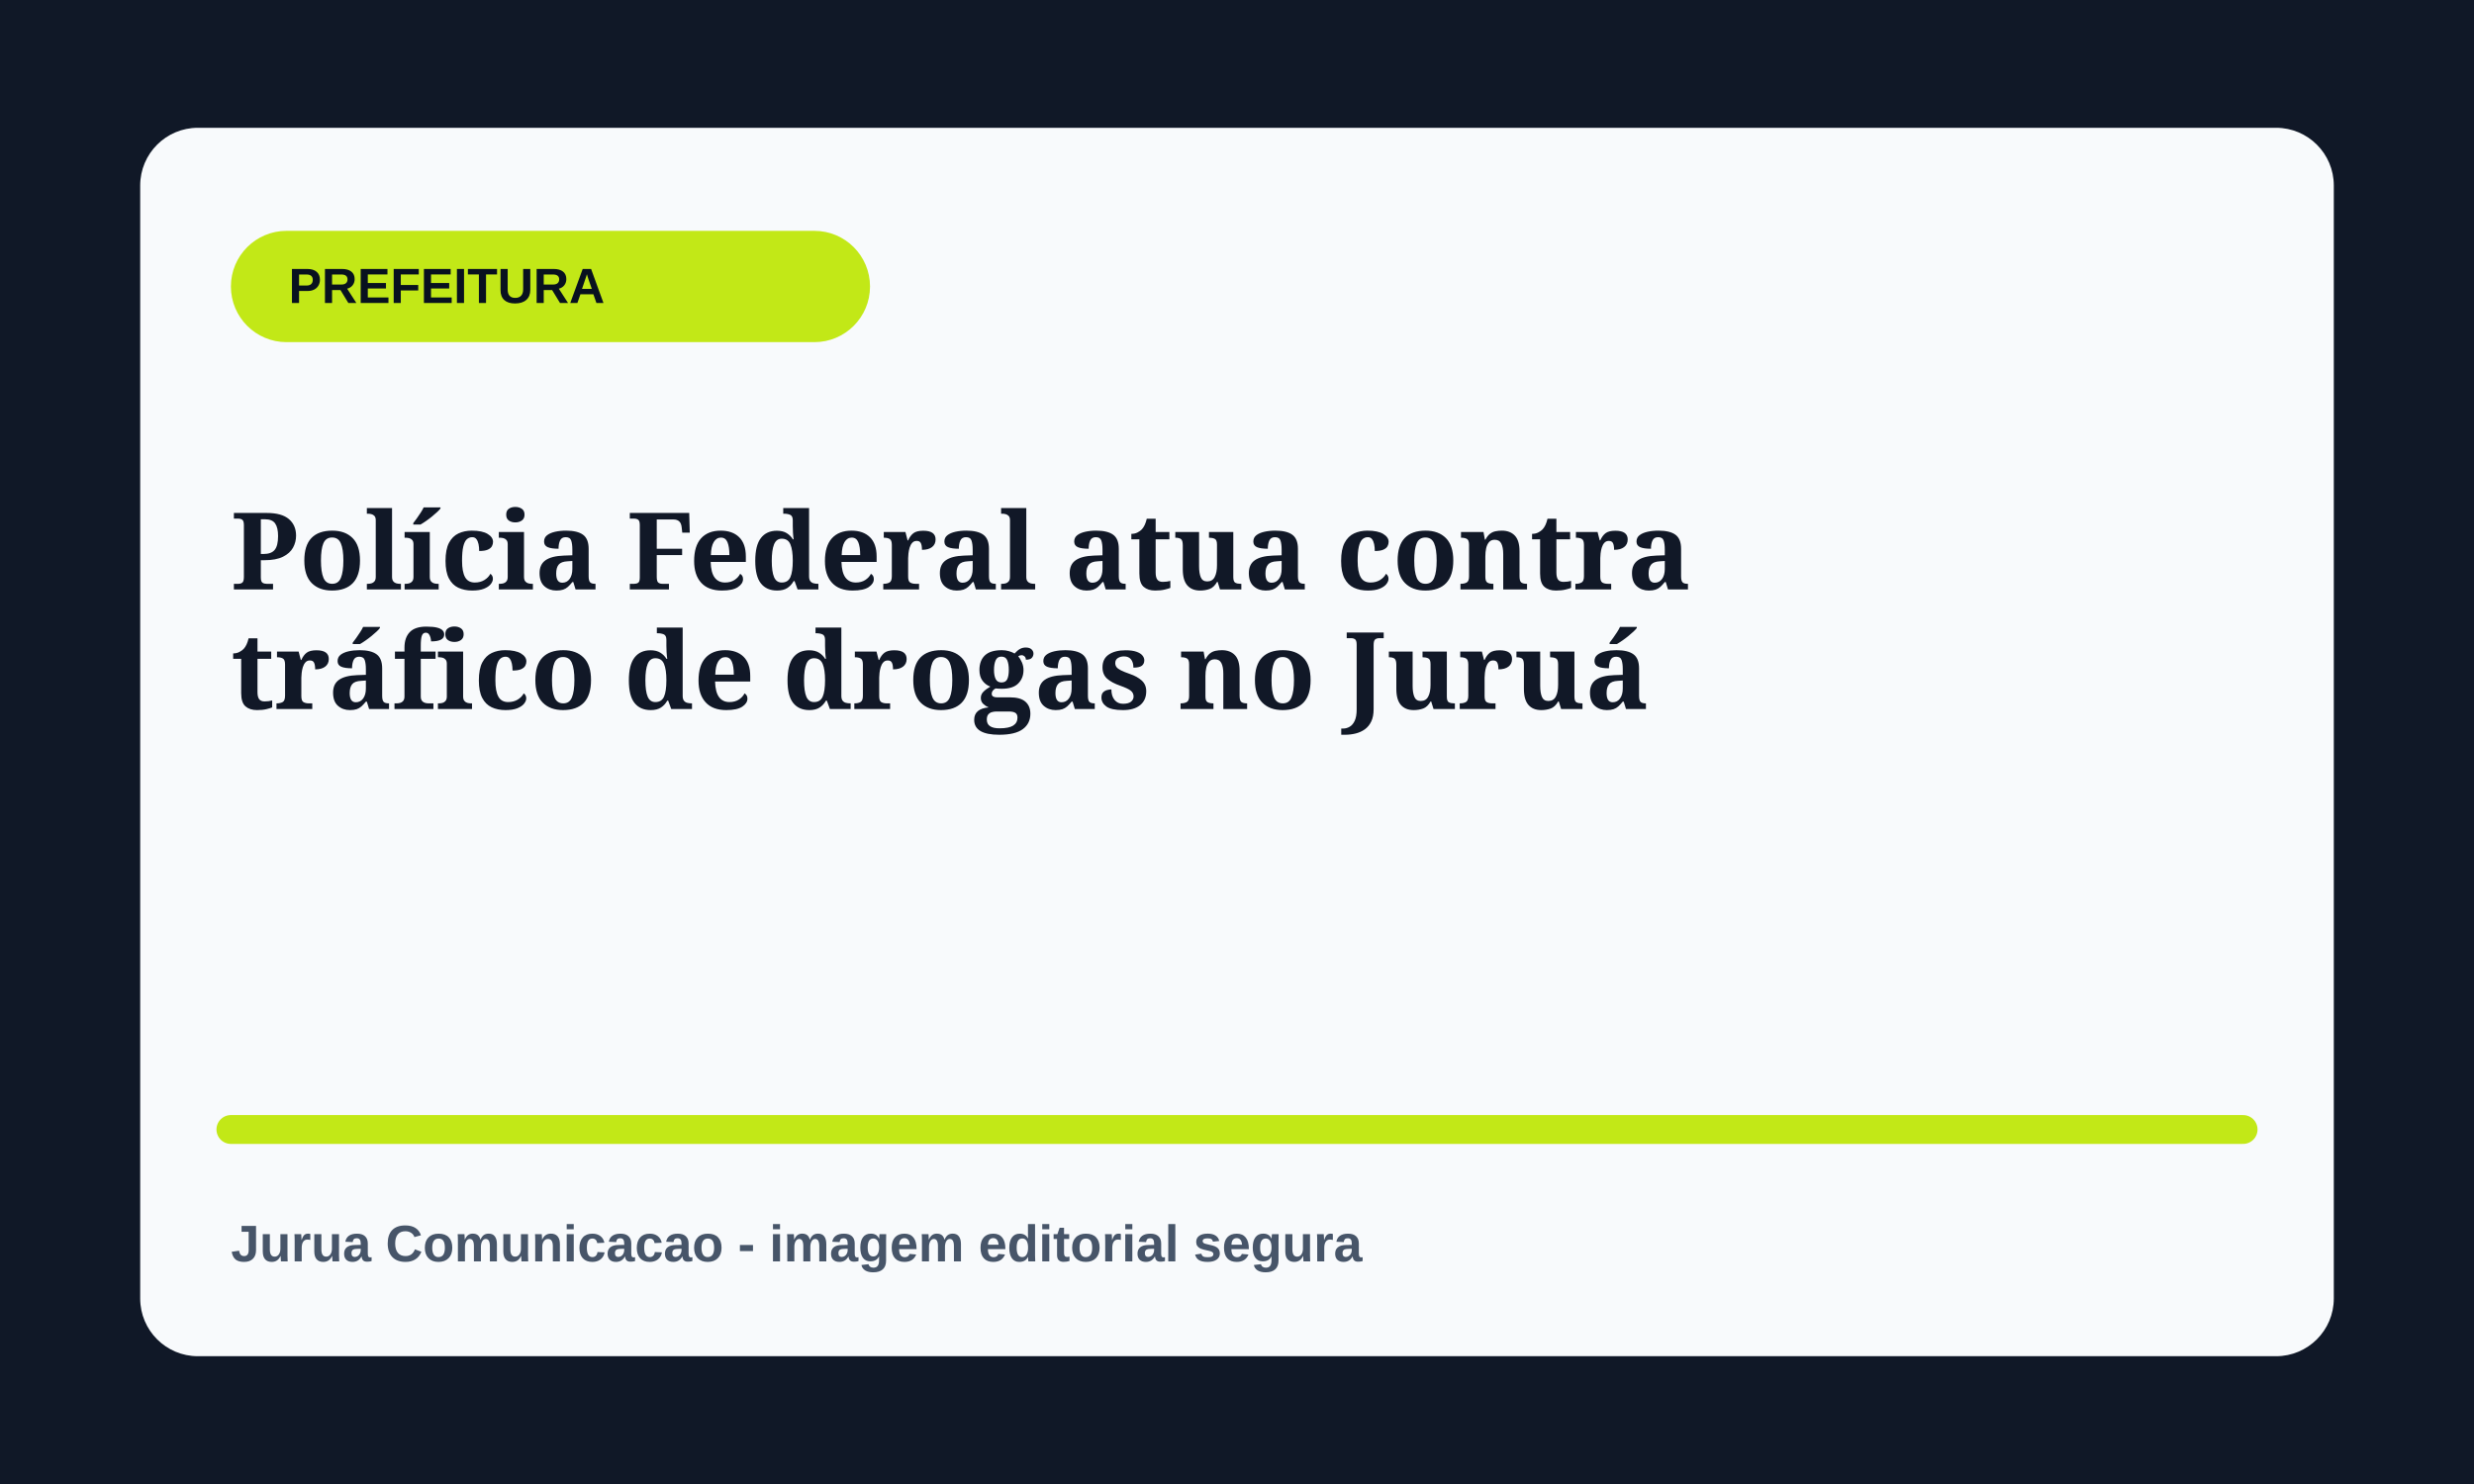
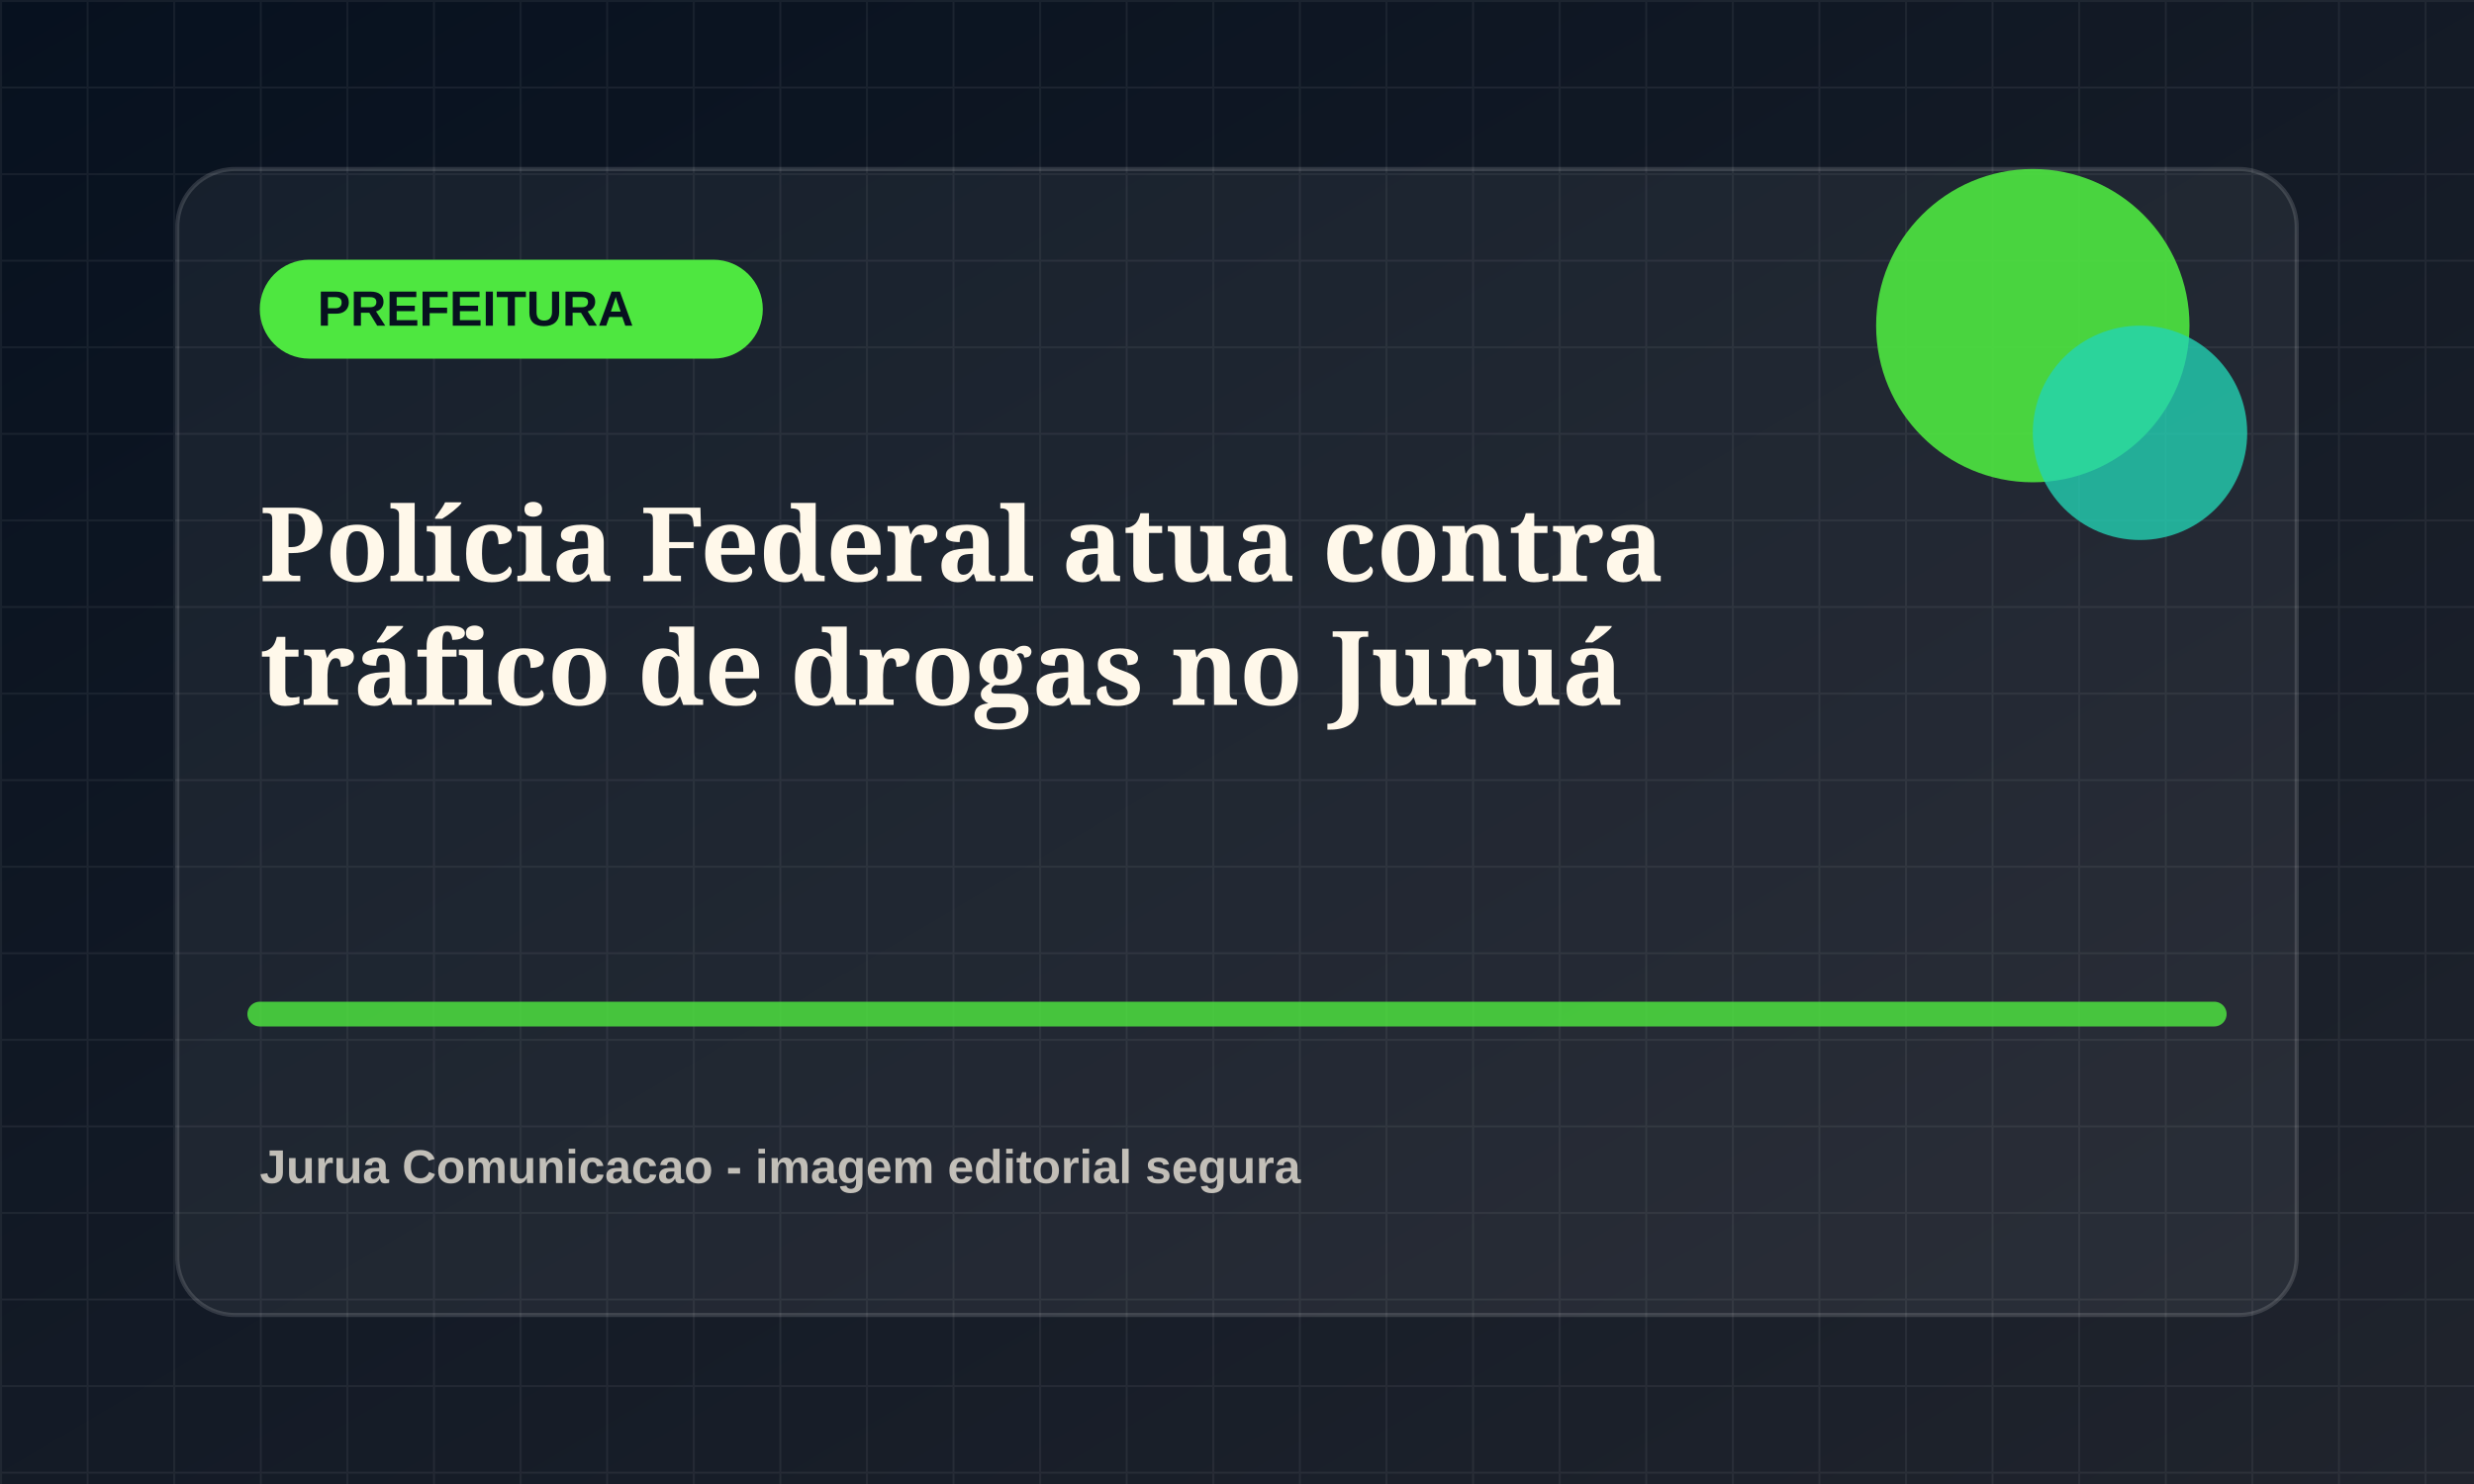
<svg xmlns="http://www.w3.org/2000/svg" viewBox="0 0 1200 720">
-   <rect width="1200" height="720" fill="#101827" />
-   <rect x="68" y="62" width="1064" height="596" rx="28" fill="#f8fafc" />
-   <rect x="112" y="112" width="310" height="54" rx="27" fill="hsl(71 82% 50%)" />
-   <text x="140" y="147" fill="#08111f" font-family="Arial, sans-serif" font-size="24" font-weight="800">PREFEITURA</text>
-   <text x="112" y="286" fill="#111827" font-family="Georgia, serif" font-size="52" font-weight="700">
-     <tspan x="112" dy="0">Polícia Federal atua contra</tspan>
-     <tspan x="112" dy="58">tráfico de drogas no Juruá</tspan>
+   <defs>
+     <linearGradient id="bg" x1="0" x2="1" y1="0" y2="1">
+       <stop offset="0" stop-color="#07111f" />
+       <stop offset="1" stop-color="#20242d" />
+     </linearGradient>
+     <pattern id="grid" width="42" height="42" patternUnits="userSpaceOnUse">
+       <path d="M42 0H0v42" fill="none" stroke="rgba(255,255,255,.055)" stroke-width="2" />
+     </pattern>
+   </defs>
+   <rect width="1200" height="720" fill="url(#bg)" />
+   <rect width="1200" height="720" fill="url(#grid)" />
+   <rect x="86" y="82" width="1028" height="556" rx="28" fill="rgba(255,255,255,.055)" stroke="rgba(255,255,255,.14)" stroke-width="2" />
+   <rect x="126" y="126" width="244" height="48" rx="24" fill="hsl(115 78% 58%)" />
+   <text x="154" y="158" fill="#07111f" font-family="Arial, sans-serif" font-size="24" font-weight="800">PREFEITURA</text>
+   <circle cx="986" cy="158" r="76" fill="hsl(115 78% 58%)" opacity=".9" />
+   <circle cx="1038" cy="210" r="52" fill="hsl(170 72% 48%)" opacity=".78" />
+   <path d="M126 492h948" stroke="hsl(115 78% 58%)" stroke-width="12" stroke-linecap="round" opacity=".82" />
+   <text x="126" y="282" fill="#fff8ea" font-family="Georgia, serif" font-size="50" font-weight="700">
+     <tspan x="126" dy="0">Polícia Federal atua contra</tspan>
+     <tspan x="126" dy="60">tráfico de drogas no Juruá</tspan>
  </text>
-   <path d="M112 548h976" stroke="hsl(71 82% 50%)" stroke-width="14" stroke-linecap="round" />
-   <text x="112" y="612" fill="#475569" font-family="Arial, sans-serif" font-size="25" font-weight="700">Jurua Comunicacao - imagem editorial segura</text>
+   <text x="126" y="574" fill="rgba(255,248,234,.72)" font-family="Arial, sans-serif" font-size="23" font-weight="700">Jurua Comunicacao - imagem editorial segura</text>
</svg>
